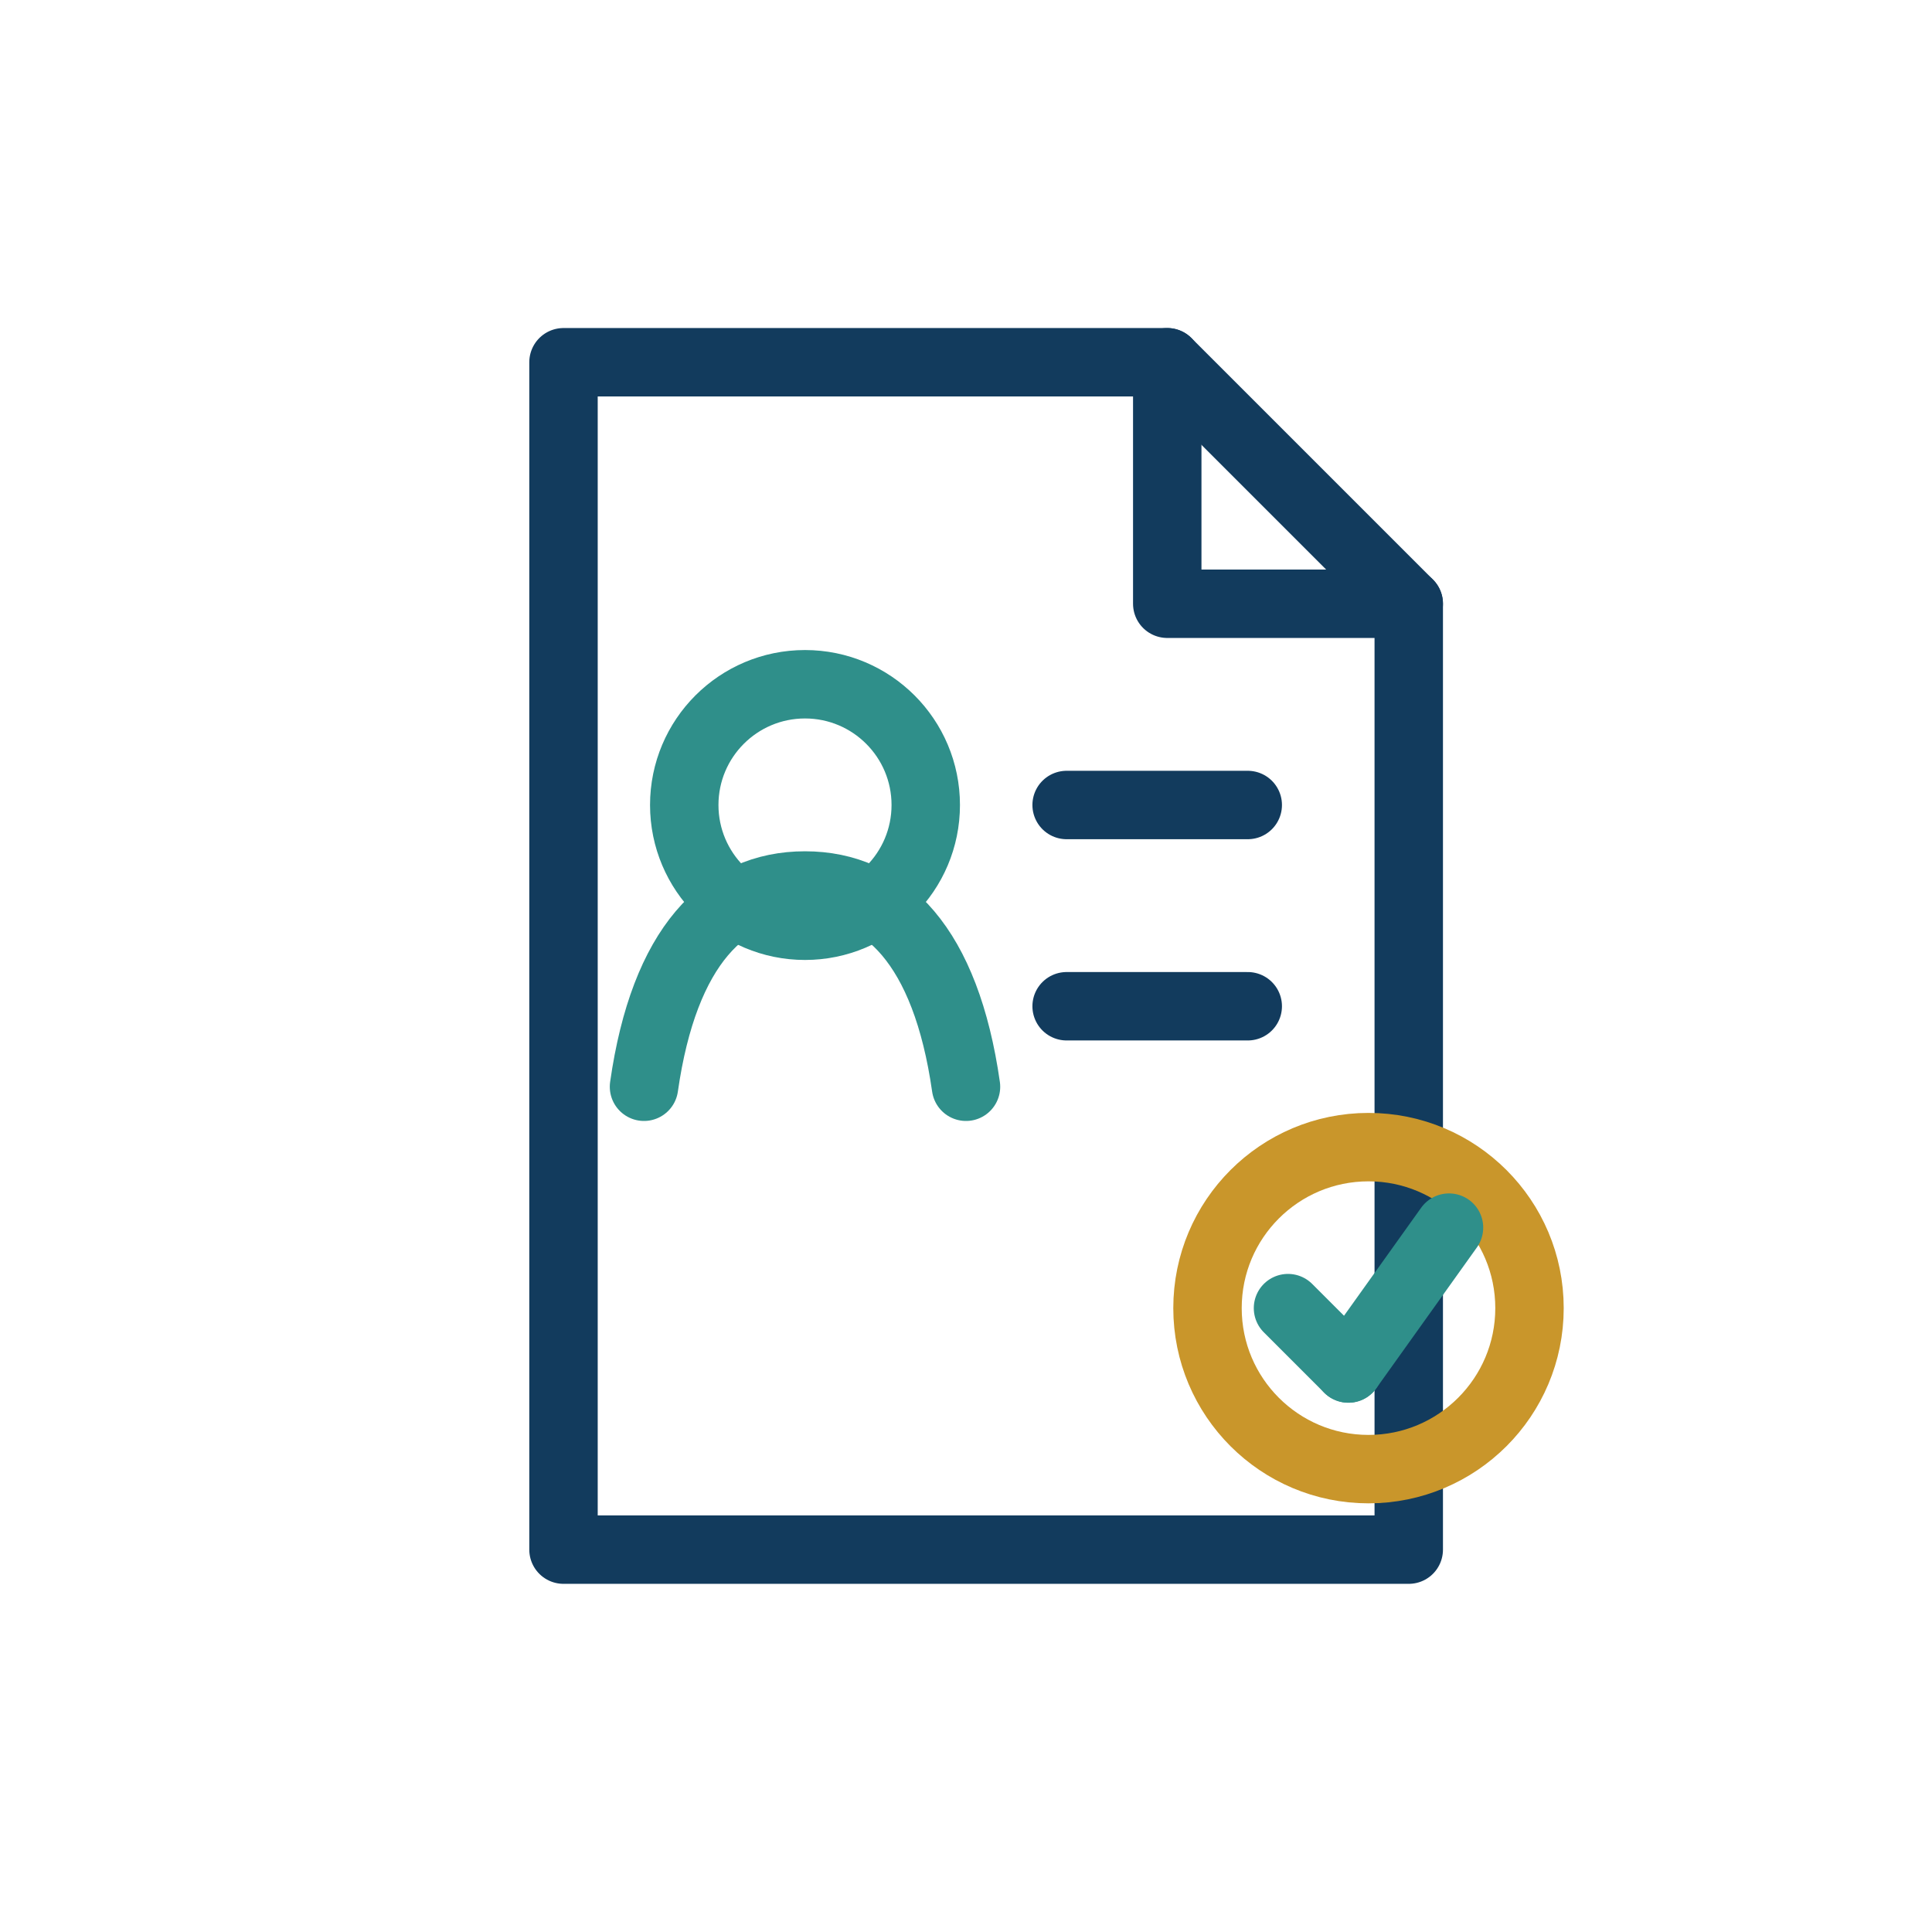
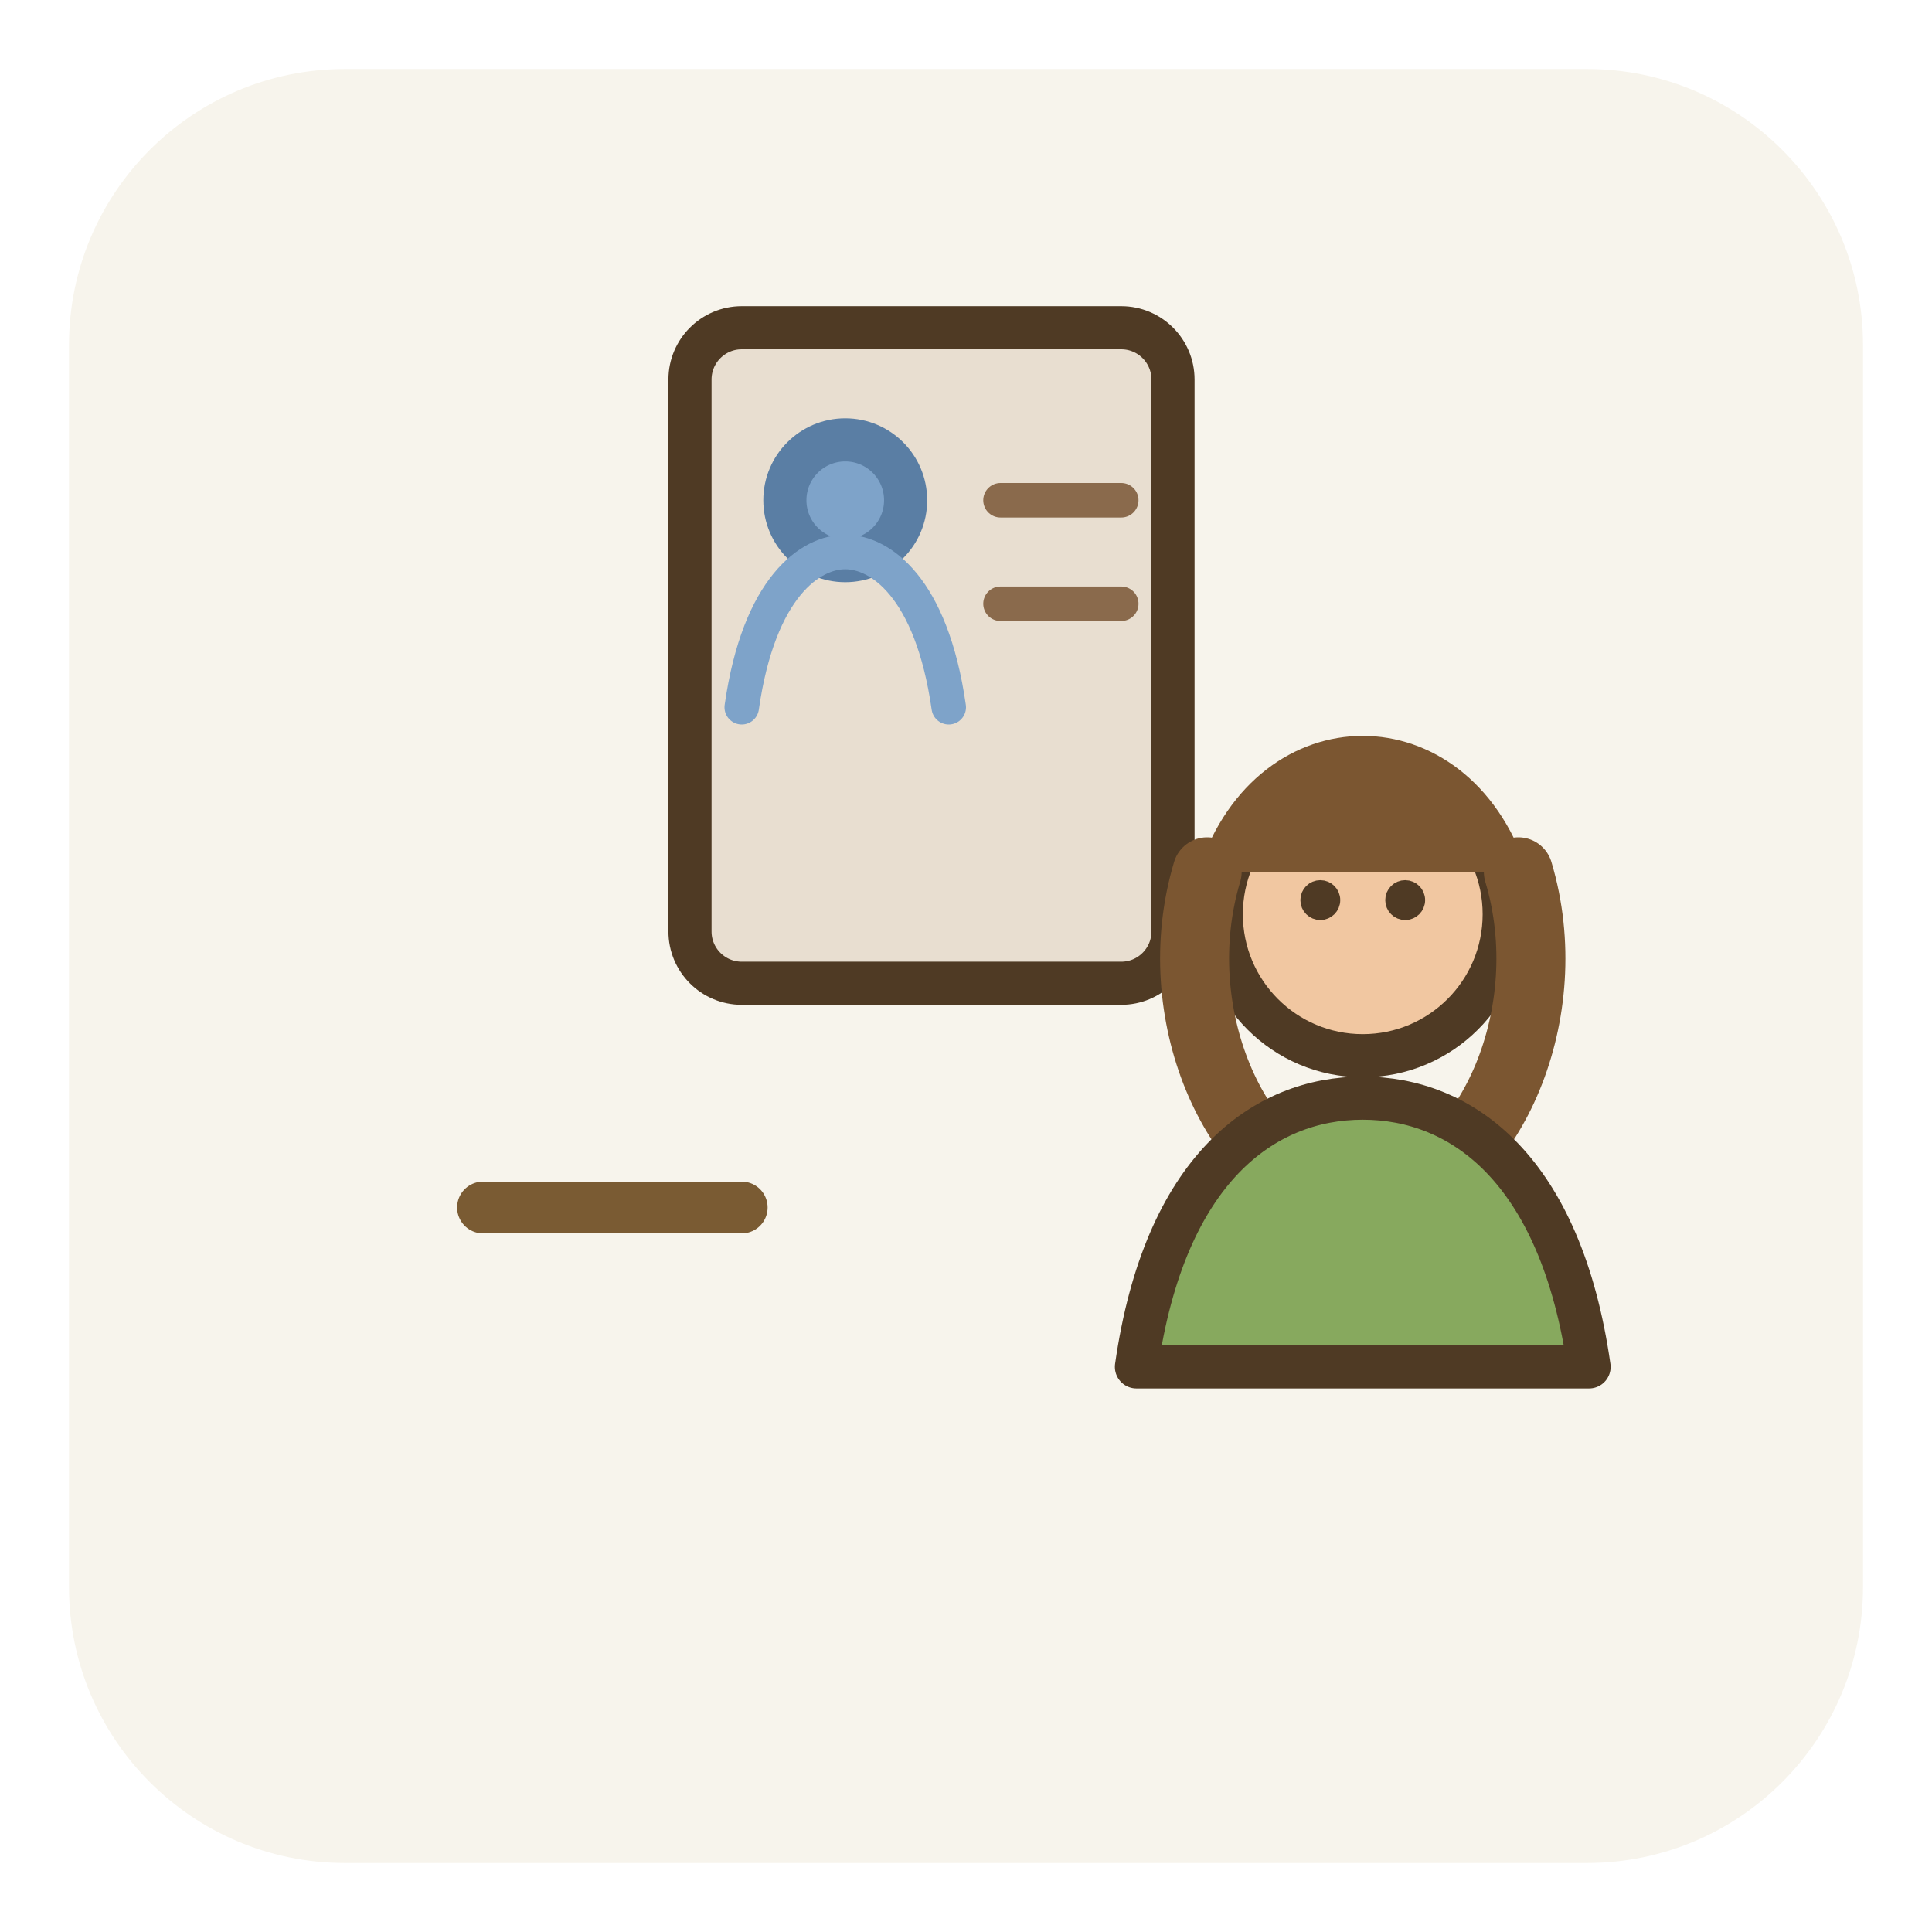
- <svg xmlns="http://www.w3.org/2000/svg" viewBox="0 0 96 96" role="img" aria-labelledby="t">
-   <g fill="none" stroke="#123B5D" stroke-width="3.4" stroke-linecap="round" stroke-linejoin="round">
-     <path d="M28 18 H58 L70 30 V77 H28 Z" stroke="#123B5D" />
-     <path d="M58 18 V30 H70" stroke="#123B5D" />
-     <circle cx="40" cy="40" r="6" stroke="#2F8F8A" />
-     <path d="M32 54 C33 47 36 44 40 44 C44 44 47 47 48 54" stroke="#2F8F8A" />
-     <line x1="53" y1="40" x2="62" y2="40" stroke="#123B5D" />
-     <line x1="53" y1="50" x2="62" y2="50" stroke="#123B5D" />
-     <circle cx="68" cy="65" r="8" stroke="#C9962B" />
-     <line x1="64" y1="65" x2="67" y2="68" stroke="#2F8F8A" />
-     <line x1="67" y1="68" x2="72" y2="61" stroke="#2F8F8A" />
-   </g>
+ <svg xmlns="http://www.w3.org/2000/svg" viewBox="0 0 112 112" role="img" aria-labelledby="title">
+   <rect x="4" y="4" width="104" height="104" rx="16" fill="#F7F4EC" />
+   <rect x="40" y="19" width="28" height="38" rx="3" fill="#E8DED0" stroke="#4F3A24" stroke-width="2.5" />
+   <circle cx="49" cy="29" r="3.5" fill="#7EA3C9" stroke="#5A7EA4" stroke-width="2.5" />
+   <path d="M 43 41 C 44 34 47 32 49 32 C 51 32 54 34 55 41" fill="none" stroke="#7EA3C9" stroke-width="2" stroke-linecap="round" stroke-linejoin="round" />
+   <line x1="58" y1="29" x2="65" y2="29" stroke="#8A6A4C" stroke-width="2" stroke-linecap="round" />
+   <line x1="58" y1="35" x2="65" y2="35" stroke="#8A6A4C" stroke-width="2" stroke-linecap="round" />
+   <circle cx="79" cy="53" r="8.2" fill="#F1C7A1" stroke="#4F3A24" stroke-width="2.5" />
+   <path d="M 69.98 50.54 C 67.52 58.74 71.62 67.76 77.36 69.4 M 88.02 50.54 C 90.48 58.74 86.38 67.76 80.64 69.4" fill="none" stroke="#7B5631" stroke-width="4" stroke-linecap="round" stroke-linejoin="round" />
+   <path d="M 69.98 50.54 C 73.26 40.7 84.74 40.7 88.02 50.54" fill="#7B5631" stroke="#7B5631" stroke-width="1" stroke-linecap="round" stroke-linejoin="round" />
+   <circle cx="76.54" cy="52.18" r="0.656" fill="#4F3A24" stroke="#4F3A24" stroke-width="1" />
+   <circle cx="81.46" cy="52.18" r="0.656" fill="#4F3A24" stroke="#4F3A24" stroke-width="1" />
+   <path d="M 76.54 56.28 C 79 57.92 81.46 56.28" fill="none" stroke="#4F3A24" stroke-width="1.5" stroke-linecap="round" stroke-linejoin="round" />
+   <path d="M 65.88 79.24 C 67.52 67.76 73.26 63.66 79 63.66 C 84.74 63.66 90.48 67.76 92.12 79.24 Z" fill="#87A95E" stroke="#4F3A24" stroke-width="2.5" stroke-linecap="round" stroke-linejoin="round" />
+   <path d="M 28 70 H 43" fill="none" stroke="#7A5B33" stroke-width="3" stroke-linecap="round" stroke-linejoin="round" />
</svg>
